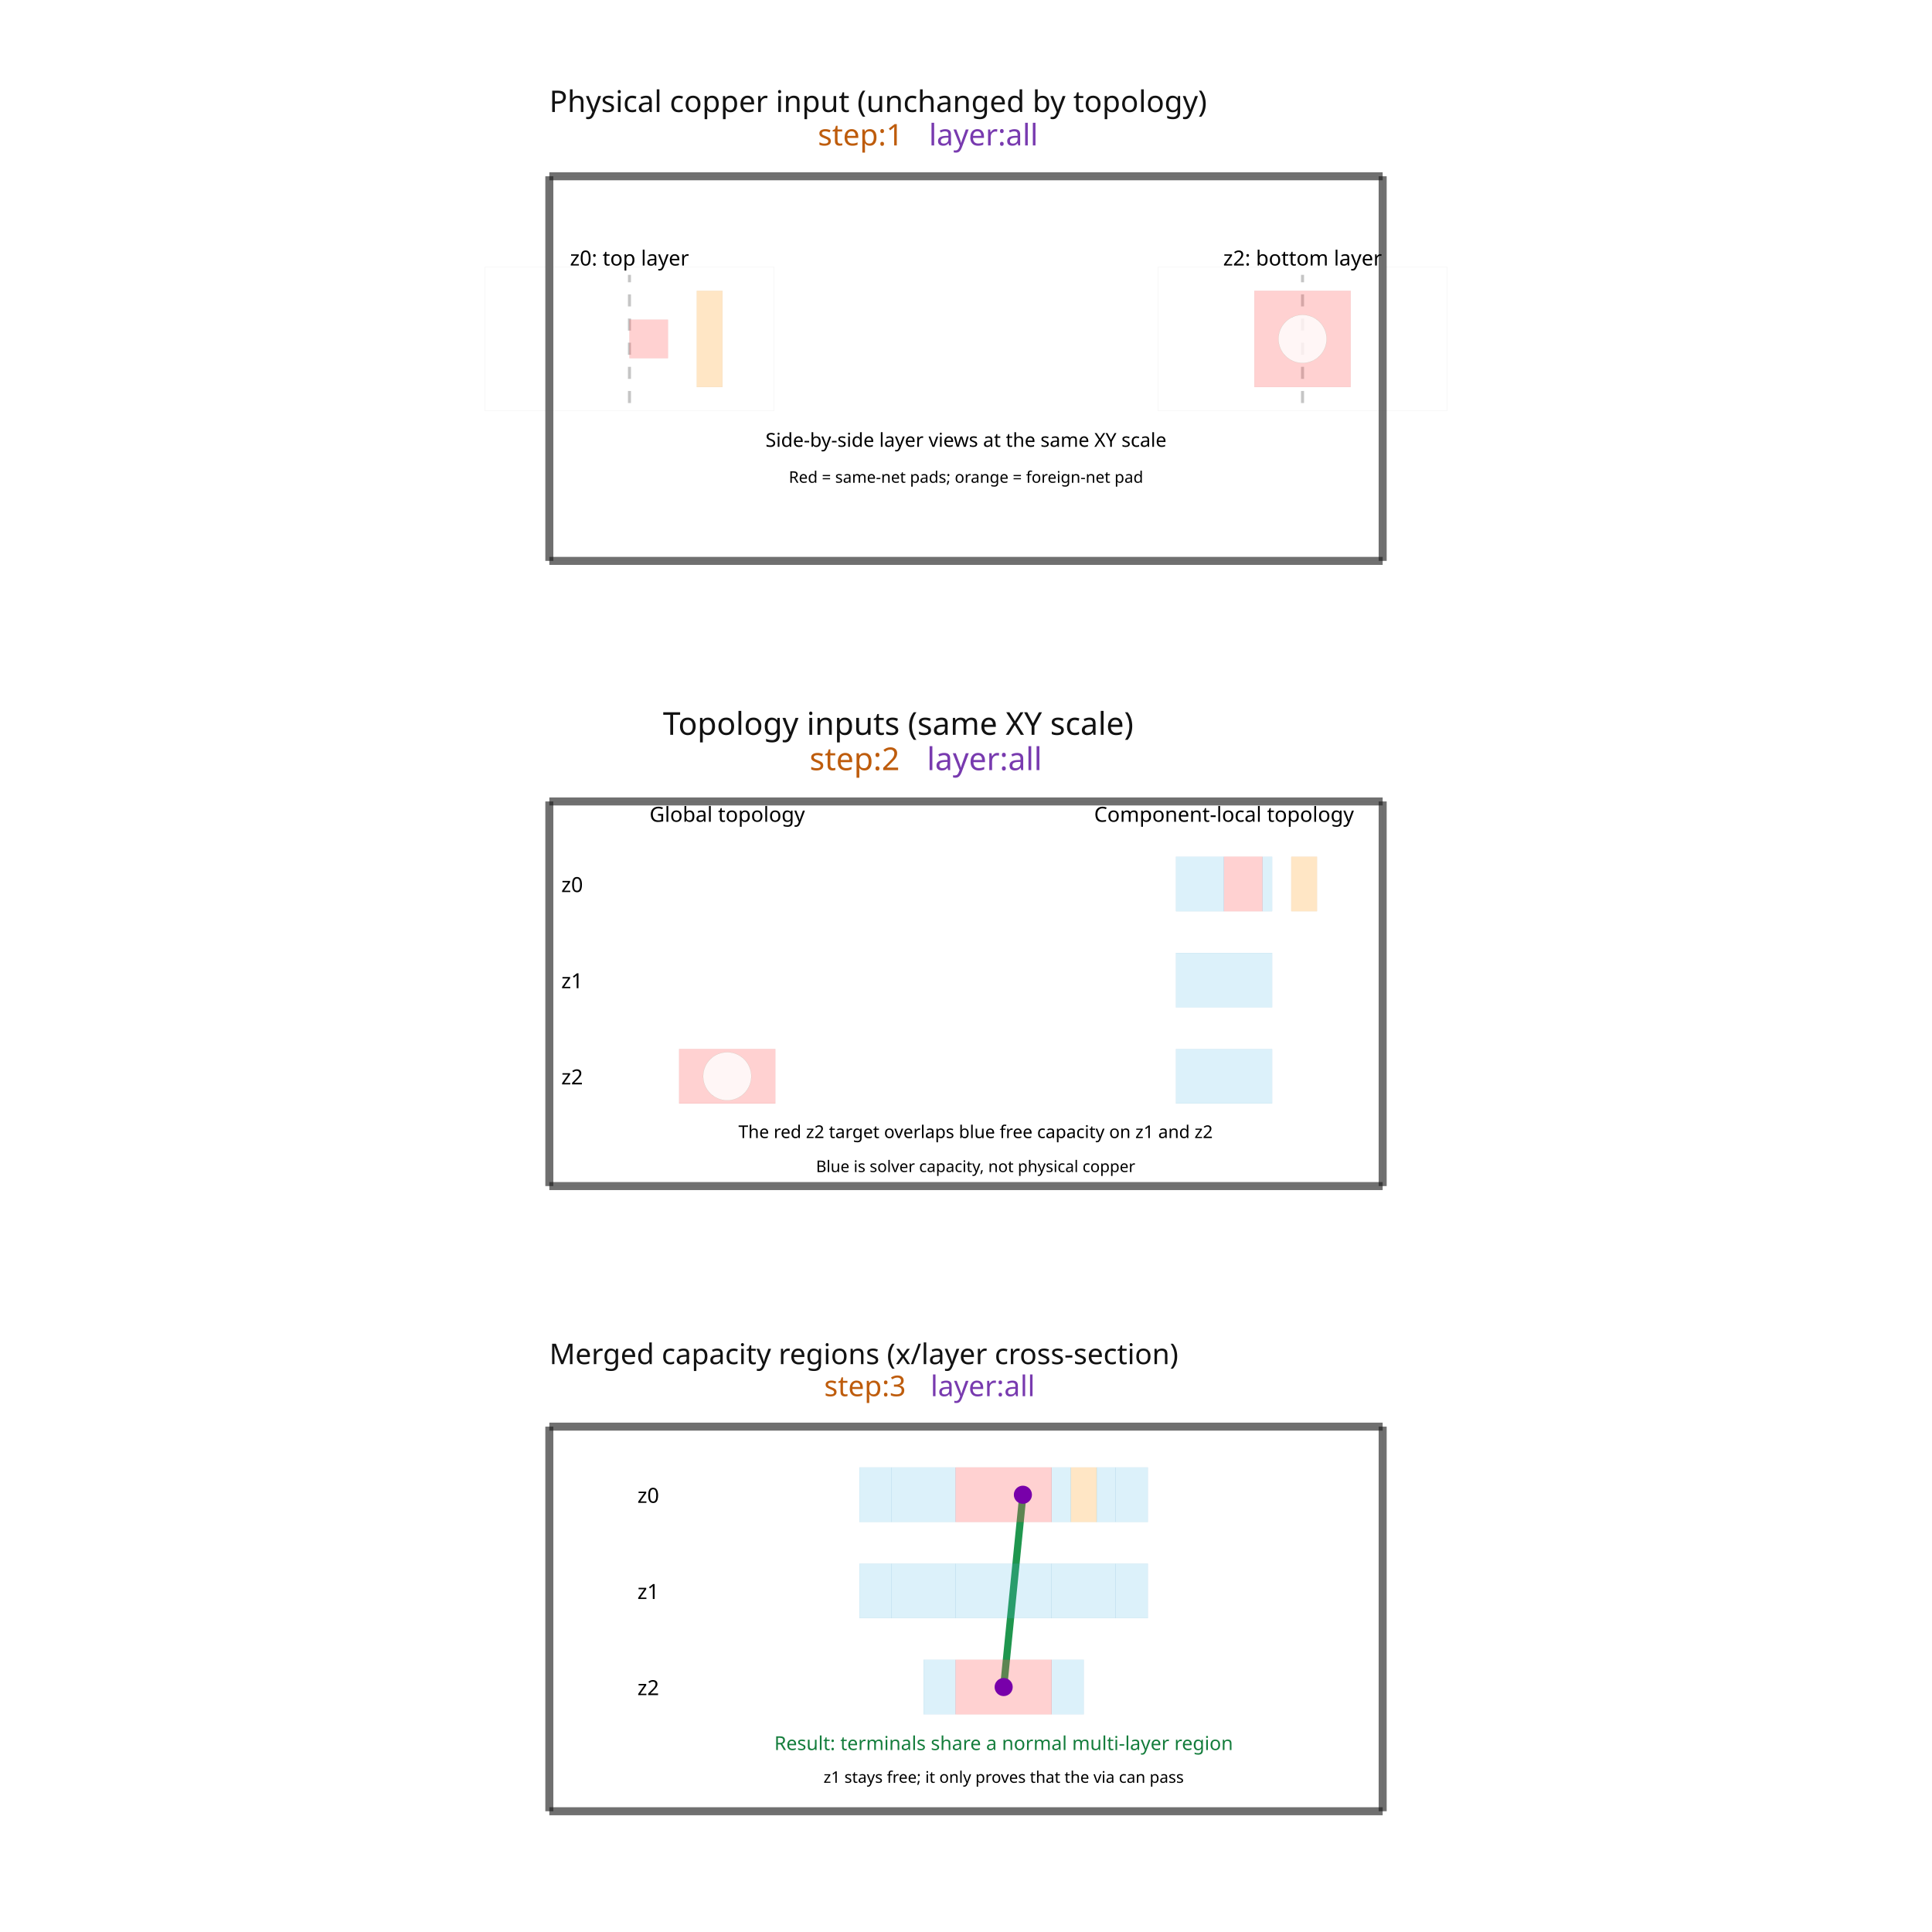
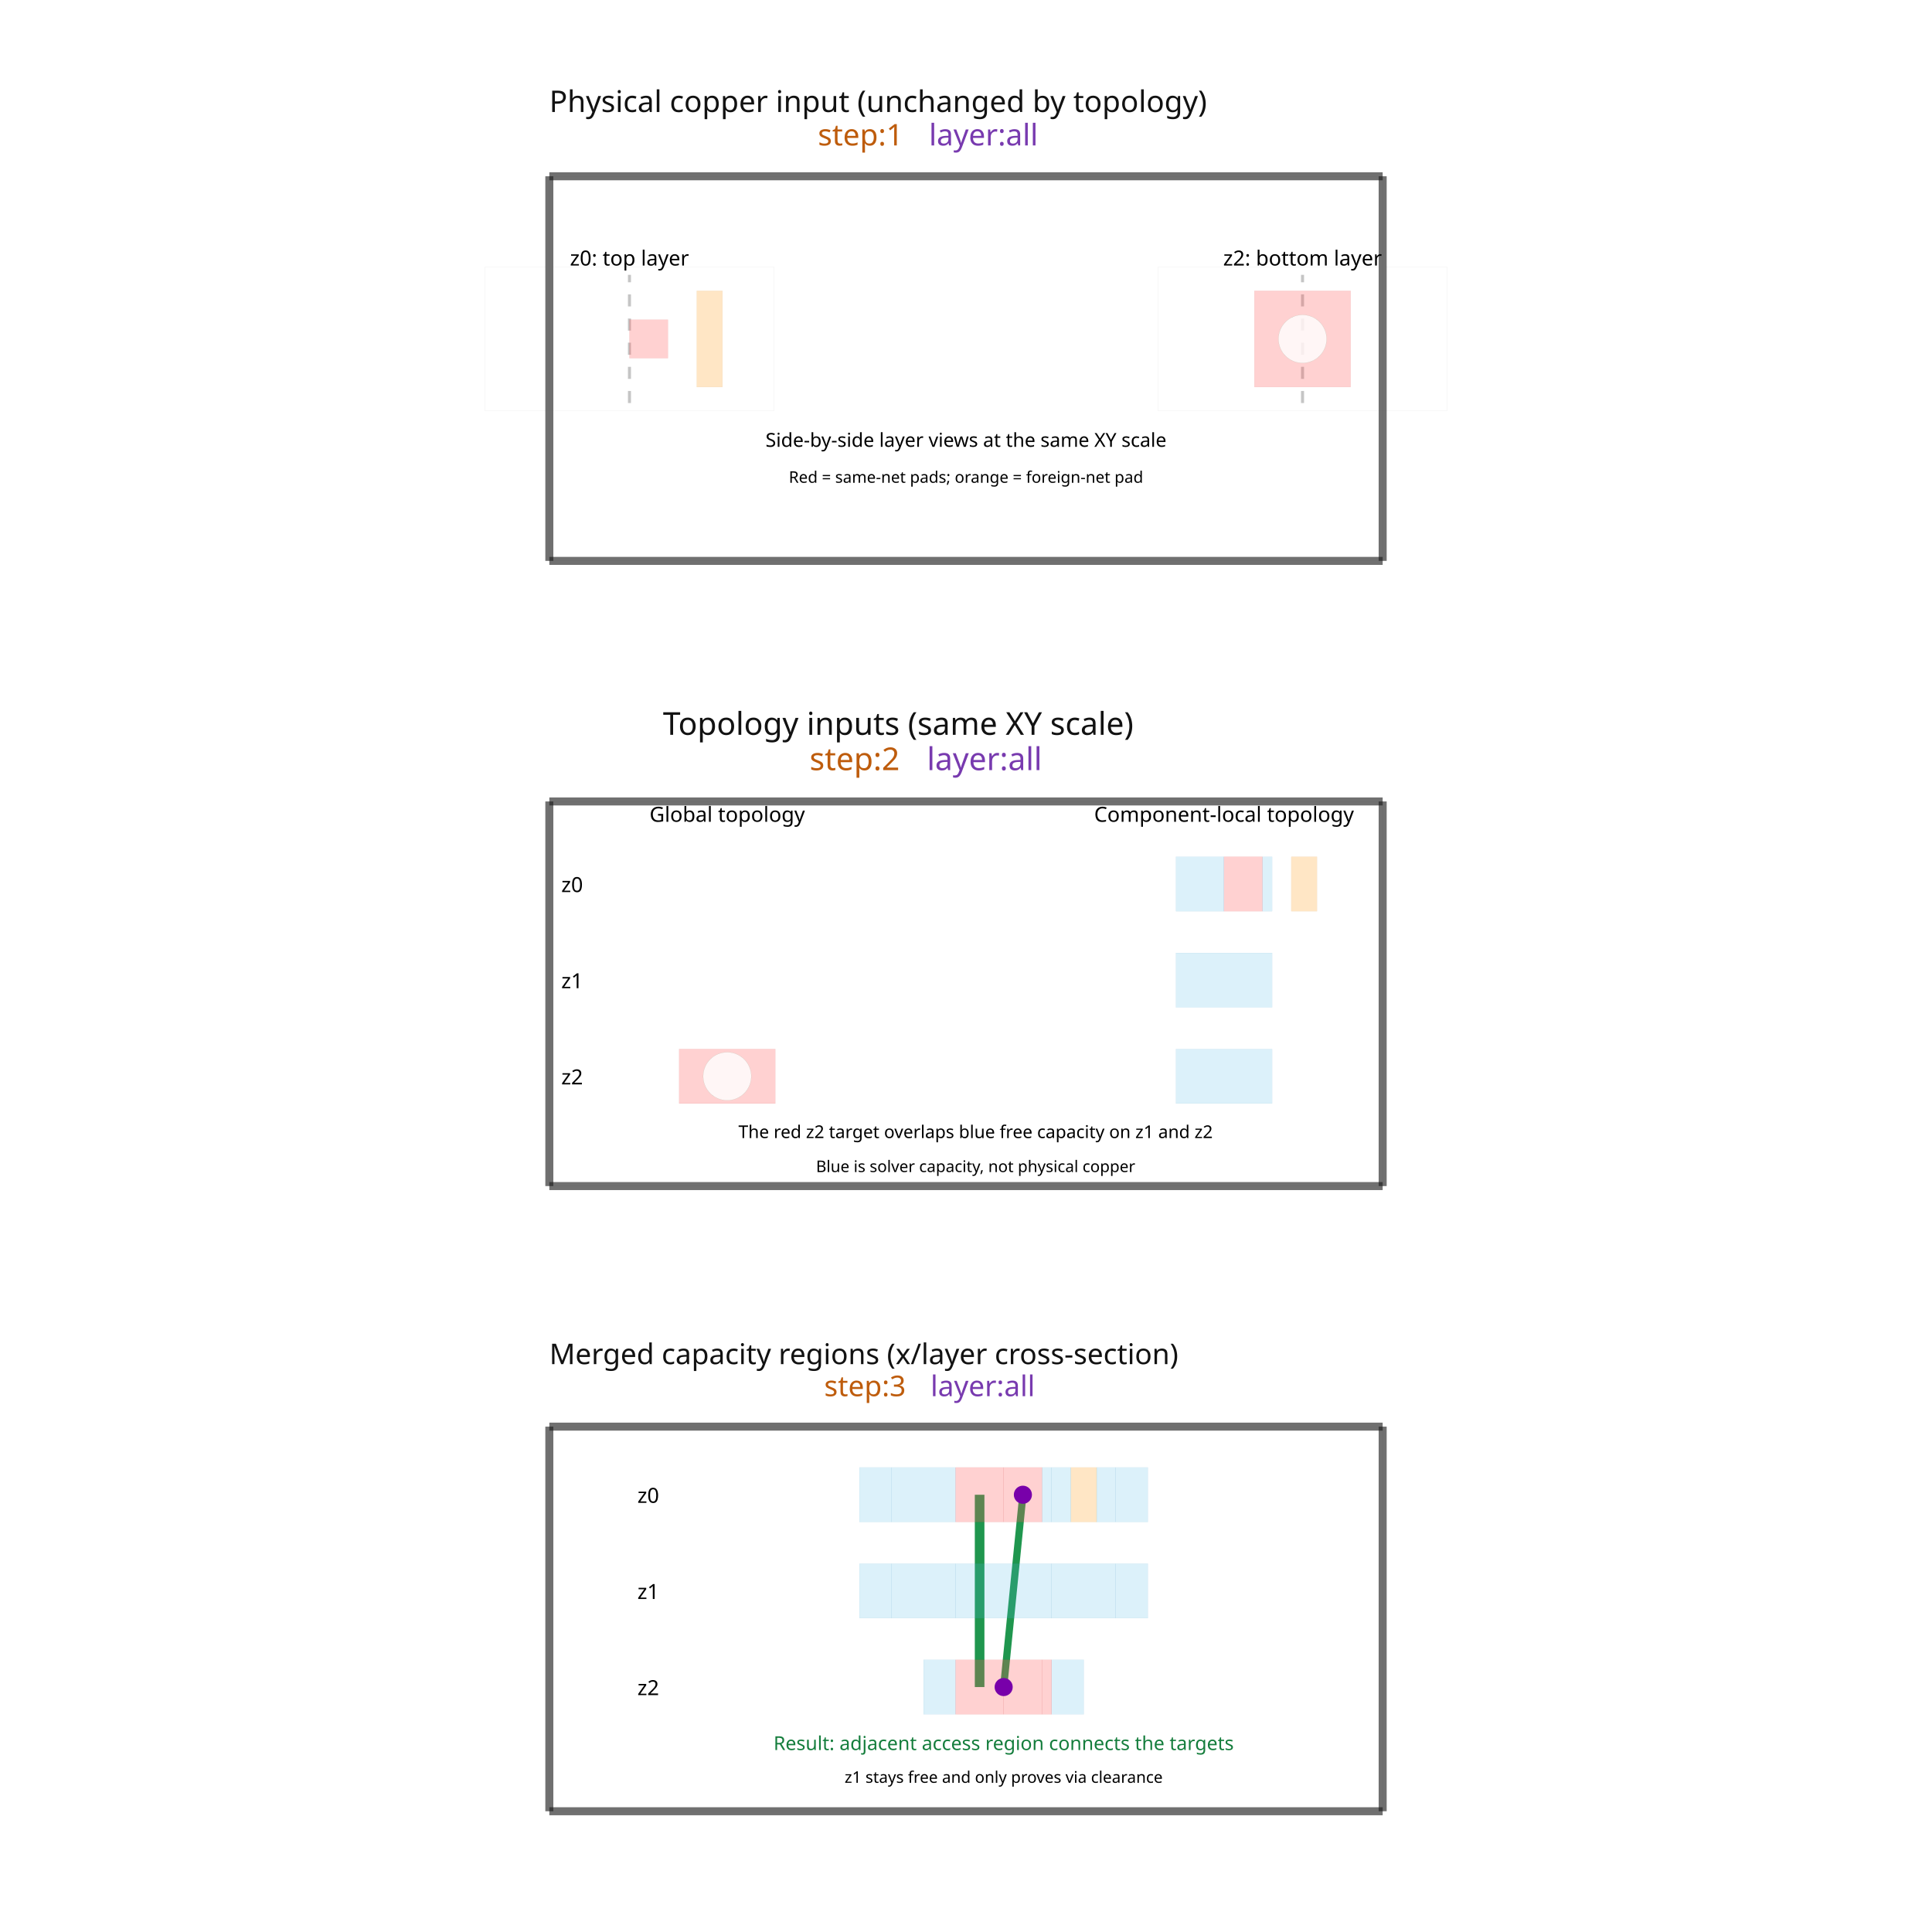
<svg xmlns="http://www.w3.org/2000/svg" width="640" height="640" viewBox="0 0 640 640">
  <rect width="100%" height="100%" fill="white" />
  <g>
    <polyline data-points="0,0 5.2,0" data-type="line" data-label="" points="181.974,185.803 458.026,185.803" fill="none" stroke="rgba(25,25,25,0.62)" stroke-width="2.654" />
  </g>
  <g>
    <polyline data-points="5.2,0 5.2,2.4" data-type="line" data-label="" points="458.026,185.803 458.026,58.395" fill="none" stroke="rgba(25,25,25,0.62)" stroke-width="2.654" />
  </g>
  <g>
    <polyline data-points="5.2,2.4 0,2.4" data-type="line" data-label="" points="458.026,58.395 181.974,58.395" fill="none" stroke="rgba(25,25,25,0.62)" stroke-width="2.654" />
  </g>
  <g>
    <polyline data-points="0,2.4 0,0" data-type="line" data-label="" points="181.974,58.395 181.974,185.803" fill="none" stroke="rgba(25,25,25,0.62)" stroke-width="2.654" />
  </g>
  <g>
    <polyline data-points="0.5,0.9849999999999998 0.5,1.7849999999999997" data-type="line" data-label="same local x=0 reference" points="208.518,133.513 208.518,91.043" fill="none" stroke="rgba(90,90,90,0.35)" stroke-width="1px" stroke-dasharray="4 4" />
  </g>
  <g>
    <polyline data-points="4.7,0.9849999999999998 4.7,1.7849999999999997" data-type="line" data-label="same local x=0 reference" points="431.482,133.513 431.482,91.043" fill="none" stroke="rgba(90,90,90,0.35)" stroke-width="1px" stroke-dasharray="4 4" />
  </g>
  <g>
    <polyline data-points="0,-3.9011199999999997 5.2,-3.9011199999999997" data-type="line" data-label="" points="181.974,392.902 458.026,392.902" fill="none" stroke="rgba(25,25,25,0.62)" stroke-width="2.654" />
  </g>
  <g>
    <polyline data-points="5.2,-3.9011199999999997 5.2,-1.5011199999999998" data-type="line" data-label="" points="458.026,392.902 458.026,265.493" fill="none" stroke="rgba(25,25,25,0.62)" stroke-width="2.654" />
  </g>
  <g>
    <polyline data-points="5.2,-1.5011199999999998 0,-1.5011199999999998" data-type="line" data-label="" points="458.026,265.493 181.974,265.493" fill="none" stroke="rgba(25,25,25,0.62)" stroke-width="2.654" />
  </g>
  <g>
    <polyline data-points="0,-1.5011199999999998 0,-3.9011199999999997" data-type="line" data-label="" points="181.974,265.493 181.974,392.902" fill="none" stroke="rgba(25,25,25,0.62)" stroke-width="2.654" />
  </g>
  <g>
    <polyline data-points="0,-7.802239999999999 5.2,-7.802239999999999" data-type="line" data-label="" points="181.974,600 458.026,600" fill="none" stroke="rgba(25,25,25,0.62)" stroke-width="2.654" />
  </g>
  <g>
    <polyline data-points="5.2,-7.802239999999999 5.2,-5.402239999999999" data-type="line" data-label="" points="458.026,600 458.026,472.591" fill="none" stroke="rgba(25,25,25,0.62)" stroke-width="2.654" />
  </g>
  <g>
    <polyline data-points="5.2,-5.402239999999999 0,-5.402239999999999" data-type="line" data-label="" points="458.026,472.591 181.974,472.591" fill="none" stroke="rgba(25,25,25,0.62)" stroke-width="2.654" />
  </g>
  <g>
    <polyline data-points="0,-5.402239999999999 0,-7.802239999999999" data-type="line" data-label="" points="181.974,472.591 181.974,600" fill="none" stroke="rgba(25,25,25,0.62)" stroke-width="2.654" />
+   </g>
+   <g>
+     <polyline data-points="2.6850000000000005,-5.82724 2.6850000000000005,-7.027239999999999" data-type="line" data-label="aligned z0/z2 access region" points="324.512,495.153 324.512,558.858" fill="none" stroke="rgba(20,145,70,0.95)" stroke-width="3.185" />
  </g>
  <g>
    <polyline data-points="2.9550000000000005,-5.82724 2.8350000000000004,-7.027239999999999" data-type="line" data-label="legal cross-layer capacity path" points="338.846,495.153 332.475,558.858" fill="none" stroke="rgba(20,145,70,0.95)" stroke-width="2.389" />
  </g>
  <g>
    <rect data-type="rect" data-label="Physical copper input (unchanged by topology) step:1 layer:all" data-x="2.6" data-y="1.2" x="181.974" y="58.395" width="276.052" height="127.409" fill="rgba(255,255,255,0)" stroke="rgba(25,25,25,0.42)" stroke-width="0.019" />
  </g>
  <g>
    <rect data-type="rect" data-label="top layer view" data-x="0.5" data-y="1.3849999999999998" x="160.739" y="88.389" width="95.556" height="47.778" fill="rgba(255,255,255,0)" stroke="rgba(90,90,90,0.65)" stroke-width="0.019" />
  </g>
  <g>
    <rect data-type="rect" data-label="bottom layer view" data-x="4.7" data-y="1.3849999999999998" x="383.704" y="88.389" width="95.556" height="47.778" fill="rgba(255,255,255,0)" stroke="rgba(90,90,90,0.65)" stroke-width="0.019" />
  </g>
  <g>
    <rect data-type="rect" data-label="top copper pad" data-x="0.6200000000000001" data-y="1.3849999999999998" x="208.518" y="105.908" width="12.741" height="12.741" fill="rgba(255,90,90,0.28)" stroke="rgba(190,25,25,0.9)" stroke-width="0.019" />
  </g>
  <g>
    <rect data-type="rect" data-label="foreign-net top pad" data-x="1" data-y="1.3849999999999998" x="230.814" y="96.352" width="8.494" height="31.852" fill="rgba(255,170,60,0.3)" stroke="rgba(190,105,10,0.9)" stroke-width="0.019" />
  </g>
  <g>
    <rect data-type="rect" data-label="bottom copper pad" data-x="4.7" data-y="1.3849999999999998" x="415.556" y="96.352" width="31.852" height="31.852" fill="rgba(255,90,90,0.28)" stroke="rgba(190,25,25,0.9)" stroke-width="0.019" />
  </g>
  <g>
    <rect data-type="rect" data-label="Topology inputs (same XY scale) step:2 layer:all" data-x="2.6" data-y="-2.7011199999999995" x="181.974" y="265.493" width="276.052" height="127.409" fill="rgba(255,255,255,0)" stroke="rgba(25,25,25,0.42)" stroke-width="0.019" />
  </g>
  <g>
    <rect data-type="rect" data-label="global target z2" data-x="1.11" data-y="-3.2161199999999996" x="224.974" y="347.512" width="31.852" height="18.05" fill="rgba(255,90,90,0.28)" stroke="rgba(190,25,25,0.9)" stroke-width="0.019" />
  </g>
  <g>
    <rect data-type="rect" data-label="same-net target z0" data-x="4.33" data-y="-2.0161199999999995" x="405.47" y="283.808" width="12.741" height="18.05" fill="rgba(255,90,90,0.28)" stroke="rgba(190,25,25,0.9)" stroke-width="0.019" />
  </g>
  <g>
    <rect data-type="rect" data-label="foreign target z0" data-x="4.71" data-y="-2.0161199999999995" x="427.766" y="283.808" width="8.494" height="18.05" fill="rgba(255,170,60,0.3)" stroke="rgba(190,105,10,0.9)" stroke-width="0.019" />
  </g>
  <g>
    <rect data-type="rect" data-label="component free z0" data-x="4.0600000000000005" data-y="-2.0161199999999995" x="389.544" y="283.808" width="15.926" height="18.05" fill="rgba(80,185,230,0.2)" stroke="rgba(20,125,175,0.72)" stroke-width="0.019" />
  </g>
  <g>
    <rect data-type="rect" data-label="component free z0" data-x="4.48" data-y="-2.0161199999999995" x="418.211" y="283.808" width="3.185" height="18.05" fill="rgba(80,185,230,0.2)" stroke="rgba(20,125,175,0.72)" stroke-width="0.019" />
  </g>
  <g>
    <rect data-type="rect" data-label="component free z1" data-x="4.21" data-y="-2.6161199999999996" x="389.544" y="315.66" width="31.852" height="18.05" fill="rgba(80,185,230,0.2)" stroke="rgba(20,125,175,0.72)" stroke-width="0.019" />
  </g>
  <g>
    <rect data-type="rect" data-label="component free z2" data-x="4.21" data-y="-3.2161199999999996" x="389.544" y="347.512" width="31.852" height="18.05" fill="rgba(80,185,230,0.2)" stroke="rgba(20,125,175,0.72)" stroke-width="0.019" />
  </g>
  <g>
    <rect data-type="rect" data-label="Merged capacity regions (x/layer cross-section) step:3 layer:all" data-x="2.6" data-y="-6.602239999999999" x="181.974" y="472.591" width="276.052" height="127.409" fill="rgba(255,255,255,0)" stroke="rgba(25,25,25,0.42)" stroke-width="0.019" />
  </g>
  <g>
    <rect data-type="rect" data-label="free-left-z0 z0" data-x="2.035" data-y="-5.82724" x="284.697" y="486.129" width="10.617" height="18.05" fill="rgba(80,185,230,0.2)" stroke="rgba(20,125,175,0.72)" stroke-width="0.019" />
  </g>
  <g>
    <rect data-type="rect" data-label="free-left-z1 z1" data-x="2.035" data-y="-6.427239999999999" x="284.697" y="517.981" width="10.617" height="18.05" fill="rgba(80,185,230,0.2)" stroke="rgba(20,125,175,0.72)" stroke-width="0.019" />
  </g>
  <g>
    <rect data-type="rect" data-label="topology_merge_2 z0" data-x="2.3350000000000004" data-y="-5.82724" x="295.315" y="486.129" width="21.235" height="18.05" fill="rgba(80,185,230,0.2)" stroke="rgba(20,125,175,0.72)" stroke-width="0.019" />
  </g>
  <g>
    <rect data-type="rect" data-label="topology_merge_3 z1" data-x="2.3350000000000004" data-y="-6.427239999999999" x="295.315" y="517.981" width="21.235" height="18.05" fill="rgba(80,185,230,0.2)" stroke="rgba(20,125,175,0.72)" stroke-width="0.019" />
  </g>
  <g>
    <rect data-type="rect" data-label="free-left-z2 z2" data-x="2.4350000000000005" data-y="-7.027239999999999" x="305.932" y="549.833" width="10.617" height="18.05" fill="rgba(80,185,230,0.2)" stroke="rgba(20,125,175,0.72)" stroke-width="0.019" />
  </g>
  <g>
    <rect data-type="rect" data-label="topology_merge_7 z1" data-x="2.8350000000000004" data-y="-6.427239999999999" x="316.549" y="517.981" width="31.852" height="18.05" fill="rgba(80,185,230,0.2)" stroke="rgba(20,125,175,0.72)" stroke-width="0.019" />
  </g>
  <g>
-     <rect data-type="rect" data-label="bottom-target z0" data-x="2.8350000000000004" data-y="-5.82724" x="316.549" y="486.129" width="31.852" height="18.05" fill="rgba(255,90,90,0.28)" stroke="rgba(190,25,25,0.9)" stroke-width="0.019" />
+     <rect data-type="rect" data-label="bottom-target:cross-layer-slice:0 z0" data-x="2.6850000000000005" data-y="-5.82724" x="316.549" y="486.129" width="15.926" height="18.05" fill="rgba(255,90,90,0.28)" stroke="rgba(190,25,25,0.9)" stroke-width="0.019" />
  </g>
  <g>
-     <rect data-type="rect" data-label="bottom-target z2" data-x="2.8350000000000004" data-y="-7.027239999999999" x="316.549" y="549.833" width="31.852" height="18.05" fill="rgba(255,90,90,0.28)" stroke="rgba(190,25,25,0.9)" stroke-width="0.019" />
+     <rect data-type="rect" data-label="bottom-target:cross-layer-slice:0 z2" data-x="2.6850000000000005" data-y="-7.027239999999999" x="316.549" y="549.833" width="15.926" height="18.05" fill="rgba(255,90,90,0.28)" stroke="rgba(190,25,25,0.9)" stroke-width="0.019" />
  </g>
  <g>
-     <rect data-type="rect" data-label="topology_merge_11 z0" data-x="3.1950000000000003" data-y="-5.82724" x="348.401" y="486.129" width="6.37" height="18.05" fill="rgba(80,185,230,0.2)" stroke="rgba(20,125,175,0.72)" stroke-width="0.019" />
+     <rect data-type="rect" data-label="bottom-target:cross-layer-slice:1 z2" data-x="2.9550000000000005" data-y="-7.027239999999999" x="332.475" y="549.833" width="12.741" height="18.05" fill="rgba(255,90,90,0.28)" stroke="rgba(190,25,25,0.9)" stroke-width="0.019" />
+   </g>
+   <g>
+     <rect data-type="rect" data-label="top-target z0" data-x="2.9550000000000005" data-y="-5.82724" x="332.475" y="486.129" width="12.741" height="18.05" fill="rgba(255,90,90,0.28)" stroke="rgba(190,25,25,0.9)" stroke-width="0.019" />
+   </g>
+   <g>
+     <rect data-type="rect" data-label="topology_merge_15 z0" data-x="3.1050000000000004" data-y="-5.82724" x="345.216" y="486.129" width="3.185" height="18.05" fill="rgba(80,185,230,0.2)" stroke="rgba(20,125,175,0.72)" stroke-width="0.019" />
+   </g>
+   <g>
+     <rect data-type="rect" data-label="bottom-target:cross-layer-slice:2 z2" data-x="3.1050000000000004" data-y="-7.027239999999999" x="345.216" y="549.833" width="3.185" height="18.05" fill="rgba(255,90,90,0.28)" stroke="rgba(190,25,25,0.9)" stroke-width="0.019" />
+   </g>
+   <g>
+     <rect data-type="rect" data-label="topology_merge_17 z0" data-x="3.1950000000000003" data-y="-5.82724" x="348.401" y="486.129" width="6.37" height="18.05" fill="rgba(80,185,230,0.2)" stroke="rgba(20,125,175,0.72)" stroke-width="0.019" />
  </g>
  <g>
    <rect data-type="rect" data-label="free-right-z2 z2" data-x="3.2350000000000003" data-y="-7.027239999999999" x="348.401" y="549.833" width="10.617" height="18.05" fill="rgba(80,185,230,0.2)" stroke="rgba(20,125,175,0.72)" stroke-width="0.019" />
  </g>
  <g>
-     <rect data-type="rect" data-label="topology_merge_13 z1" data-x="3.3350000000000004" data-y="-6.427239999999999" x="348.401" y="517.981" width="21.235" height="18.05" fill="rgba(80,185,230,0.2)" stroke="rgba(20,125,175,0.72)" stroke-width="0.019" />
+     <rect data-type="rect" data-label="topology_merge_19 z1" data-x="3.3350000000000004" data-y="-6.427239999999999" x="348.401" y="517.981" width="21.235" height="18.05" fill="rgba(80,185,230,0.2)" stroke="rgba(20,125,175,0.72)" stroke-width="0.019" />
  </g>
  <g>
    <rect data-type="rect" data-label="foreign-top-target z0" data-x="3.3350000000000004" data-y="-5.82724" x="354.772" y="486.129" width="8.494" height="18.05" fill="rgba(255,170,60,0.3)" stroke="rgba(190,105,10,0.9)" stroke-width="0.019" />
  </g>
  <g>
-     <rect data-type="rect" data-label="topology_merge_17 z0" data-x="3.4750000000000005" data-y="-5.82724" x="363.266" y="486.129" width="6.37" height="18.05" fill="rgba(80,185,230,0.2)" stroke="rgba(20,125,175,0.72)" stroke-width="0.019" />
+     <rect data-type="rect" data-label="topology_merge_23 z0" data-x="3.4750000000000005" data-y="-5.82724" x="363.266" y="486.129" width="6.37" height="18.05" fill="rgba(80,185,230,0.2)" stroke="rgba(20,125,175,0.72)" stroke-width="0.019" />
  </g>
  <g>
    <rect data-type="rect" data-label="free-right-z0 z0" data-x="3.6350000000000007" data-y="-5.82724" x="369.636" y="486.129" width="10.617" height="18.05" fill="rgba(80,185,230,0.2)" stroke="rgba(20,125,175,0.72)" stroke-width="0.019" />
  </g>
  <g>
    <rect data-type="rect" data-label="free-right-z1 z1" data-x="3.6350000000000007" data-y="-6.427239999999999" x="369.636" y="517.981" width="10.617" height="18.05" fill="rgba(80,185,230,0.2)" stroke="rgba(20,125,175,0.72)" stroke-width="0.019" />
  </g>
  <circle data-type="circle" data-label="" data-x="4.7" data-y="1.3849999999999998" cx="431.482" cy="112.278" r="7.963" fill="rgba(255,255,255,0.8)" stroke="rgba(20,125,70,0.9)" stroke-width="0.019" />
  <circle data-type="circle" data-label="" data-x="1.11" data-y="-3.2161199999999996" cx="240.901" cy="356.537" r="7.963" fill="rgba(255,255,255,0.8)" stroke="rgba(20,125,70,0.9)" stroke-width="0.019" />
  <text data-type="text" data-label="z0: top layer" data-x="0.5" data-y="1.8049999999999997" x="208.518" y="89.982" fill="black" font-size="6.901" font-family="sans-serif" text-anchor="middle" dominant-baseline="text-after-edge">z0: top layer</text>
  <text data-type="text" data-label="z2: bottom layer" data-x="4.7" data-y="1.8049999999999997" x="431.482" y="89.982" fill="black" font-size="6.901" font-family="sans-serif" text-anchor="middle" dominant-baseline="text-after-edge">z2: bottom layer</text>
  <text data-type="text" data-label="Side-by-side layer views at the same XY scale" data-x="2.6" data-y="0.8049999999999998" x="320" y="143.068" fill="black" font-size="6.37" font-family="sans-serif" text-anchor="middle" dominant-baseline="text-before-edge">Side-by-side layer views at the same XY scale</text>
  <text data-type="text" data-label="Red = same-net pads; orange = foreign-net pad" data-x="2.6" data-y="0.5649999999999998" x="320" y="155.809" fill="black" font-size="5.309" font-family="sans-serif" text-anchor="middle" dominant-baseline="text-before-edge">Red = same-net pads; orange = foreign-net pad</text>
  <text data-type="text" data-label="Physical copper input (unchanged by topology)" data-x="0" data-y="2.7465055197132617" x="181.974" y="40" fill="rgb(18,18,18)" font-size="9.894" font-family="sans-serif" text-anchor="start" dominant-baseline="text-after-edge">Physical copper input (unchanged by topology)</text>
  <text data-type="text" data-label="step:1" data-x="1.6755555555555555" data-y="2.53776" x="270.924" y="51.082" fill="rgb(190,92,12)" font-size="9.894" font-family="sans-serif" text-anchor="start" dominant-baseline="text-after-edge">step:1</text>
  <text data-type="text" data-label=" layer:all" data-x="2.368888888888889" data-y="2.53776" x="307.731" y="51.082" fill="rgb(120,58,175)" font-size="9.894" font-family="sans-serif" text-anchor="start" dominant-baseline="text-after-edge"> layer:all</text>
  <text data-type="text" data-label="Global topology" data-x="1.11" data-y="-1.6661199999999996" x="240.901" y="274.253" fill="black" font-size="6.901" font-family="sans-serif" text-anchor="middle" dominant-baseline="text-after-edge">Global topology</text>
  <text data-type="text" data-label="Component-local topology" data-x="4.21" data-y="-1.6661199999999996" x="405.47" y="274.253" fill="black" font-size="6.901" font-family="sans-serif" text-anchor="middle" dominant-baseline="text-after-edge">Component-local topology</text>
  <text data-type="text" data-label="z0" data-x="0.20999999999999996" data-y="-2.0161199999999995" x="193.122" y="292.833" fill="black" font-size="6.901" font-family="sans-serif" text-anchor="end" dominant-baseline="central">z0</text>
  <text data-type="text" data-label="z1" data-x="0.20999999999999996" data-y="-2.6161199999999996" x="193.122" y="324.685" fill="black" font-size="6.901" font-family="sans-serif" text-anchor="end" dominant-baseline="central">z1</text>
  <text data-type="text" data-label="z2" data-x="0.20999999999999996" data-y="-3.2161199999999996" x="193.122" y="356.537" fill="black" font-size="6.901" font-family="sans-serif" text-anchor="end" dominant-baseline="central">z2</text>
  <text data-type="text" data-label="The red z2 target overlaps blue free capacity on z1 and z2" data-x="2.66" data-y="-3.5161199999999995" x="323.185" y="372.463" fill="black" font-size="5.84" font-family="sans-serif" text-anchor="middle" dominant-baseline="text-before-edge">The red z2 target overlaps blue free capacity on z1 and z2</text>
  <text data-type="text" data-label="Blue is solver capacity, not physical copper" data-x="2.66" data-y="-3.7361199999999997" x="323.185" y="384.142" fill="black" font-size="5.309" font-family="sans-serif" text-anchor="middle" dominant-baseline="text-before-edge">Blue is solver capacity, not physical copper</text>
  <text data-type="text" data-label="Topology inputs (same XY scale)" data-x="0.708752" data-y="-1.1429439999999997" x="219.6" y="246.479" fill="rgb(18,18,18)" font-size="10.447" font-family="sans-serif" text-anchor="start" dominant-baseline="text-after-edge">Topology inputs (same XY scale)</text>
  <text data-type="text" data-label="step:2" data-x="1.623872" data-y="-1.3633599999999997" x="268.18" y="258.18" fill="rgb(190,92,12)" font-size="10.447" font-family="sans-serif" text-anchor="start" dominant-baseline="text-after-edge">step:2</text>
  <text data-type="text" data-label=" layer:all" data-x="2.355968" data-y="-1.3633599999999997" x="307.045" y="258.18" fill="rgb(120,58,175)" font-size="10.447" font-family="sans-serif" text-anchor="start" dominant-baseline="text-after-edge"> layer:all</text>
  <text data-type="text" data-label="z0" data-x="0.6850000000000005" data-y="-5.82724" x="218.339" y="495.153" fill="black" font-size="6.901" font-family="sans-serif" text-anchor="end" dominant-baseline="central">z0</text>
  <text data-type="text" data-label="z1" data-x="0.6850000000000005" data-y="-6.427239999999999" x="218.339" y="527.006" fill="black" font-size="6.901" font-family="sans-serif" text-anchor="end" dominant-baseline="central">z1</text>
  <text data-type="text" data-label="z2" data-x="0.6850000000000005" data-y="-7.027239999999999" x="218.339" y="558.858" fill="black" font-size="6.901" font-family="sans-serif" text-anchor="end" dominant-baseline="central">z2</text>
-   <text data-type="text" data-label="Result: terminals share a normal multi-layer region" data-x="2.8350000000000004" data-y="-7.32724" x="332.475" y="574.784" fill="rgba(20,125,60,1)" font-size="6.37" font-family="sans-serif" text-anchor="middle" dominant-baseline="text-before-edge">Result: terminals share a normal multi-layer region</text>
-   <text data-type="text" data-label="z1 stays free; it only proves that the via can pass" data-x="2.8350000000000004" data-y="-7.5472399999999995" x="332.475" y="586.463" fill="black" font-size="5.309" font-family="sans-serif" text-anchor="middle" dominant-baseline="text-before-edge">z1 stays free; it only proves that the via can pass</text>
+   <text data-type="text" data-label="Result: adjacent access region connects the targets" data-x="2.8350000000000004" data-y="-7.32724" x="332.475" y="574.784" fill="rgba(20,125,60,1)" font-size="6.37" font-family="sans-serif" text-anchor="middle" dominant-baseline="text-before-edge">Result: adjacent access region connects the targets</text>
+   <text data-type="text" data-label="z1 stays free and only proves via clearance" data-x="2.8350000000000004" data-y="-7.5472399999999995" x="332.475" y="586.463" fill="black" font-size="5.309" font-family="sans-serif" text-anchor="middle" dominant-baseline="text-before-edge">z1 stays free and only proves via clearance</text>
  <text data-type="text" data-label="Merged capacity regions (x/layer cross-section)" data-x="0" data-y="-5.064617268359642" x="181.974" y="454.668" fill="rgb(18,18,18)" font-size="9.473" font-family="sans-serif" text-anchor="start" dominant-baseline="text-after-edge">Merged capacity regions (x/layer cross-section)</text>
  <text data-type="text" data-label="step:3" data-x="1.7148936170212767" data-y="-5.264479999999999" x="273.012" y="465.278" fill="rgb(190,92,12)" font-size="9.473" font-family="sans-serif" text-anchor="start" dominant-baseline="text-after-edge">step:3</text>
  <text data-type="text" data-label=" layer:all" data-x="2.378723404255319" data-y="-5.264479999999999" x="308.253" y="465.278" fill="rgb(120,58,175)" font-size="9.473" font-family="sans-serif" text-anchor="start" dominant-baseline="text-after-edge"> layer:all</text>
  <g>
    <circle data-type="point" data-label="top terminal" data-x="2.9550000000000005" data-y="-5.82724" cx="338.846" cy="495.153" r="3" fill="rgba(120,0,170,1)" />
  </g>
  <g>
    <circle data-type="point" data-label="bottom terminal" data-x="2.8350000000000004" data-y="-7.027239999999999" cx="332.475" cy="558.858" r="3" fill="rgba(120,0,170,1)" />
  </g>
  <g id="crosshair" style="display: none">
    <line id="crosshair-h" y1="0" y2="640" stroke="#666" stroke-width="0.5" />
    <line id="crosshair-v" x1="0" x2="640" stroke="#666" stroke-width="0.5" />
    <text id="coordinates" font-family="monospace" font-size="12" fill="#666" />
  </g>
</svg>
